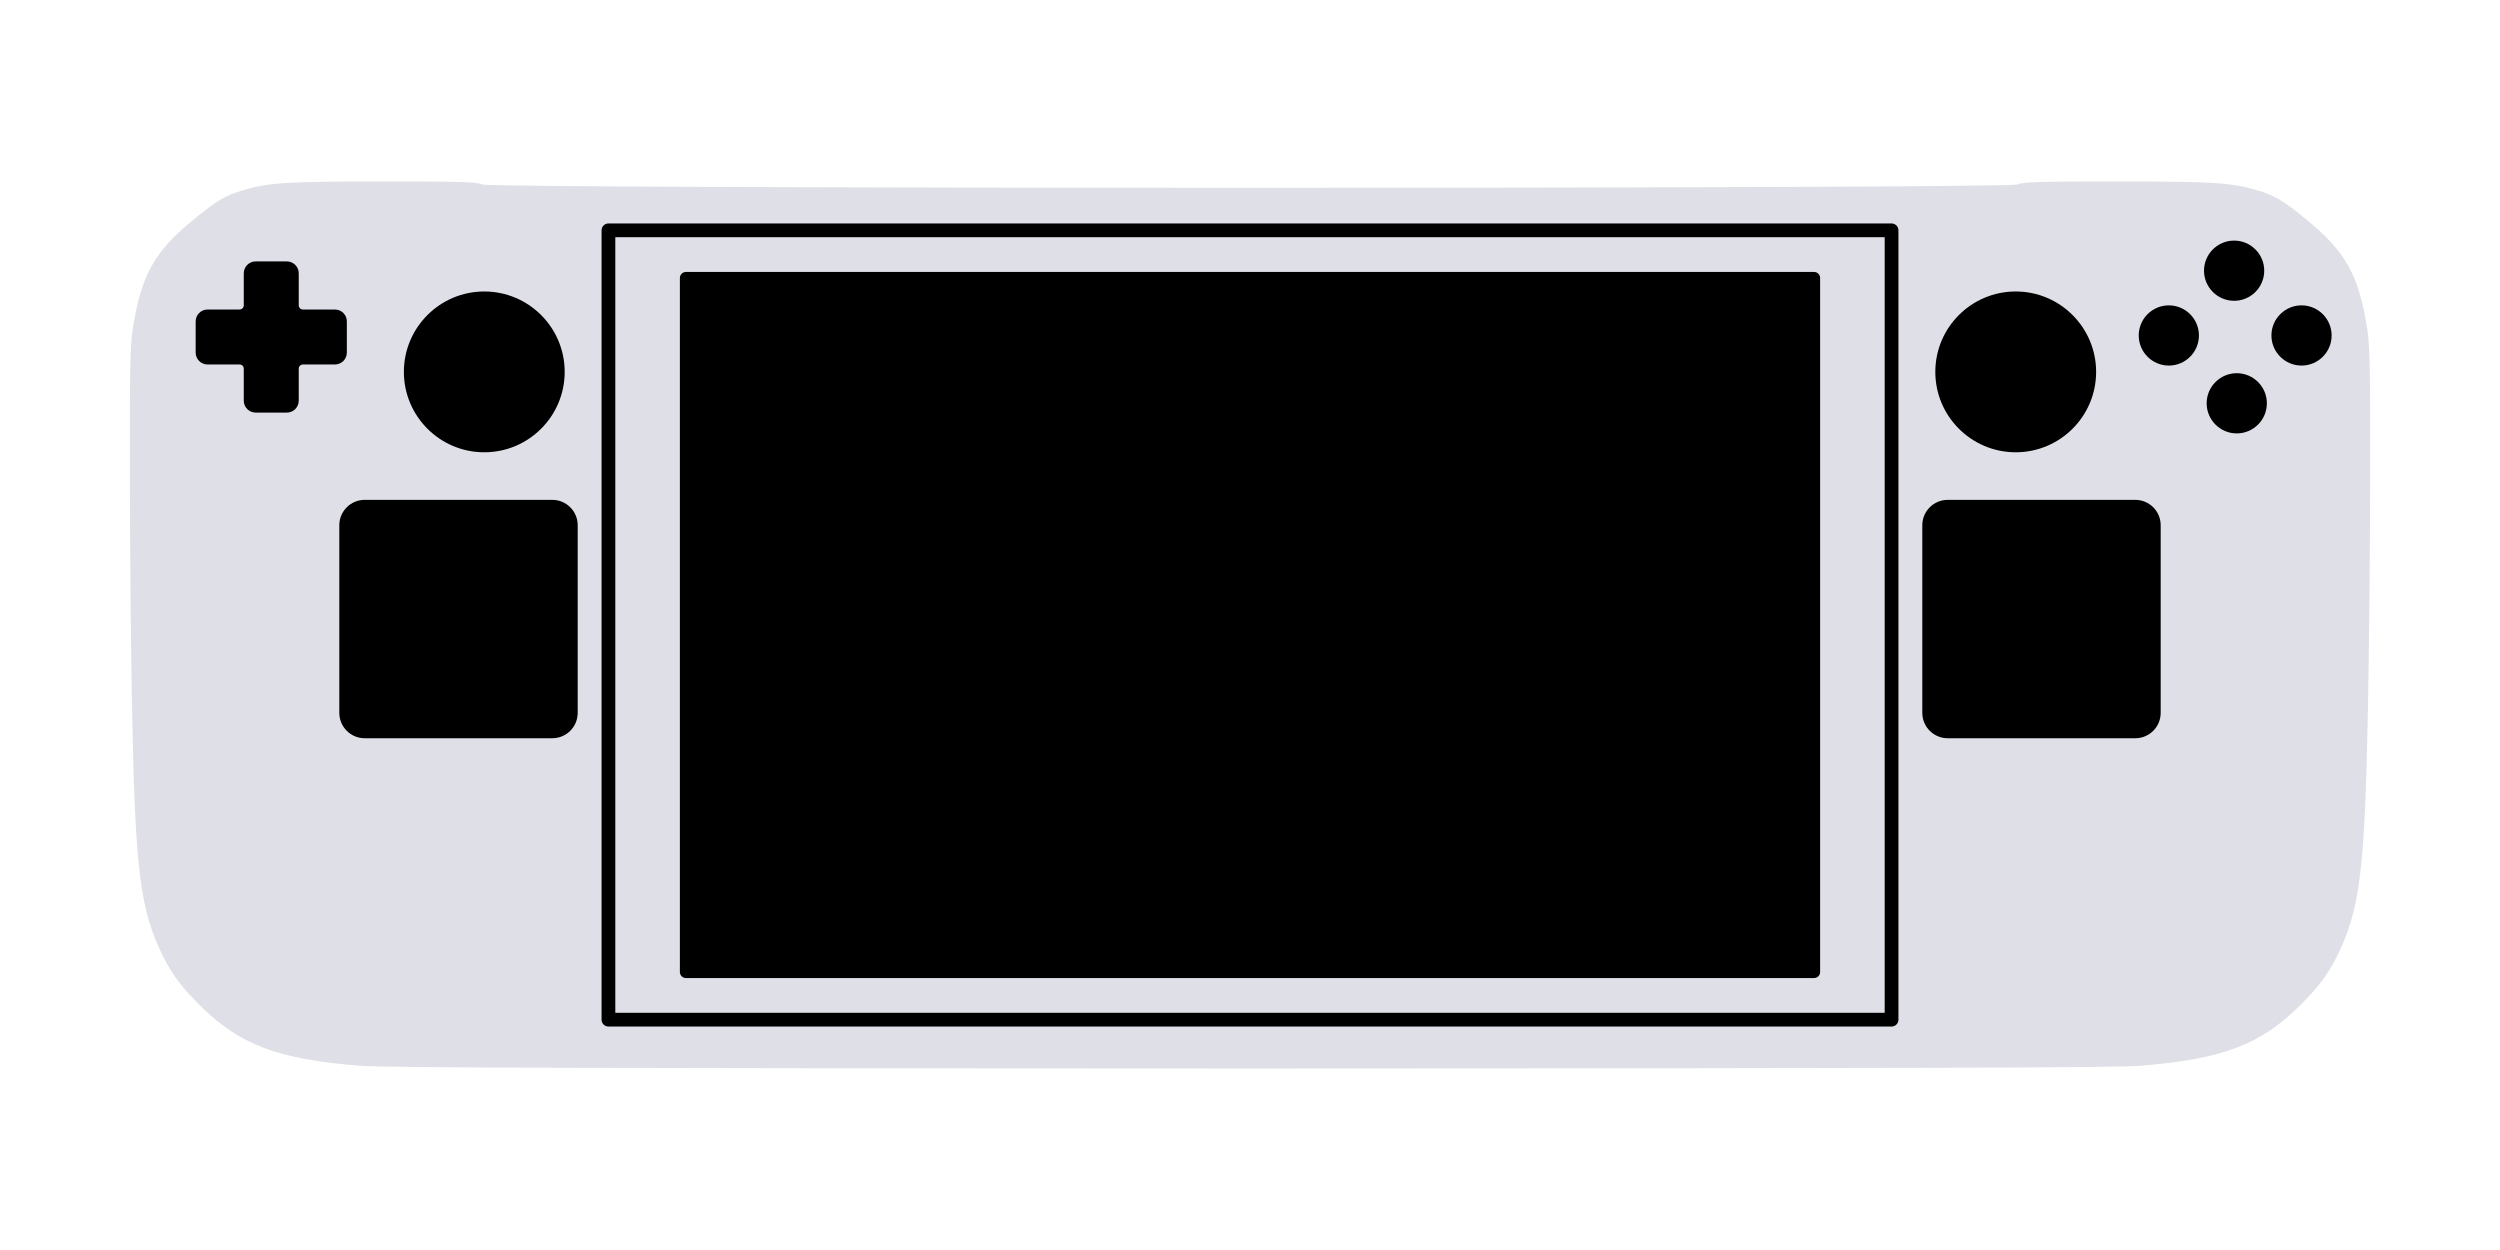
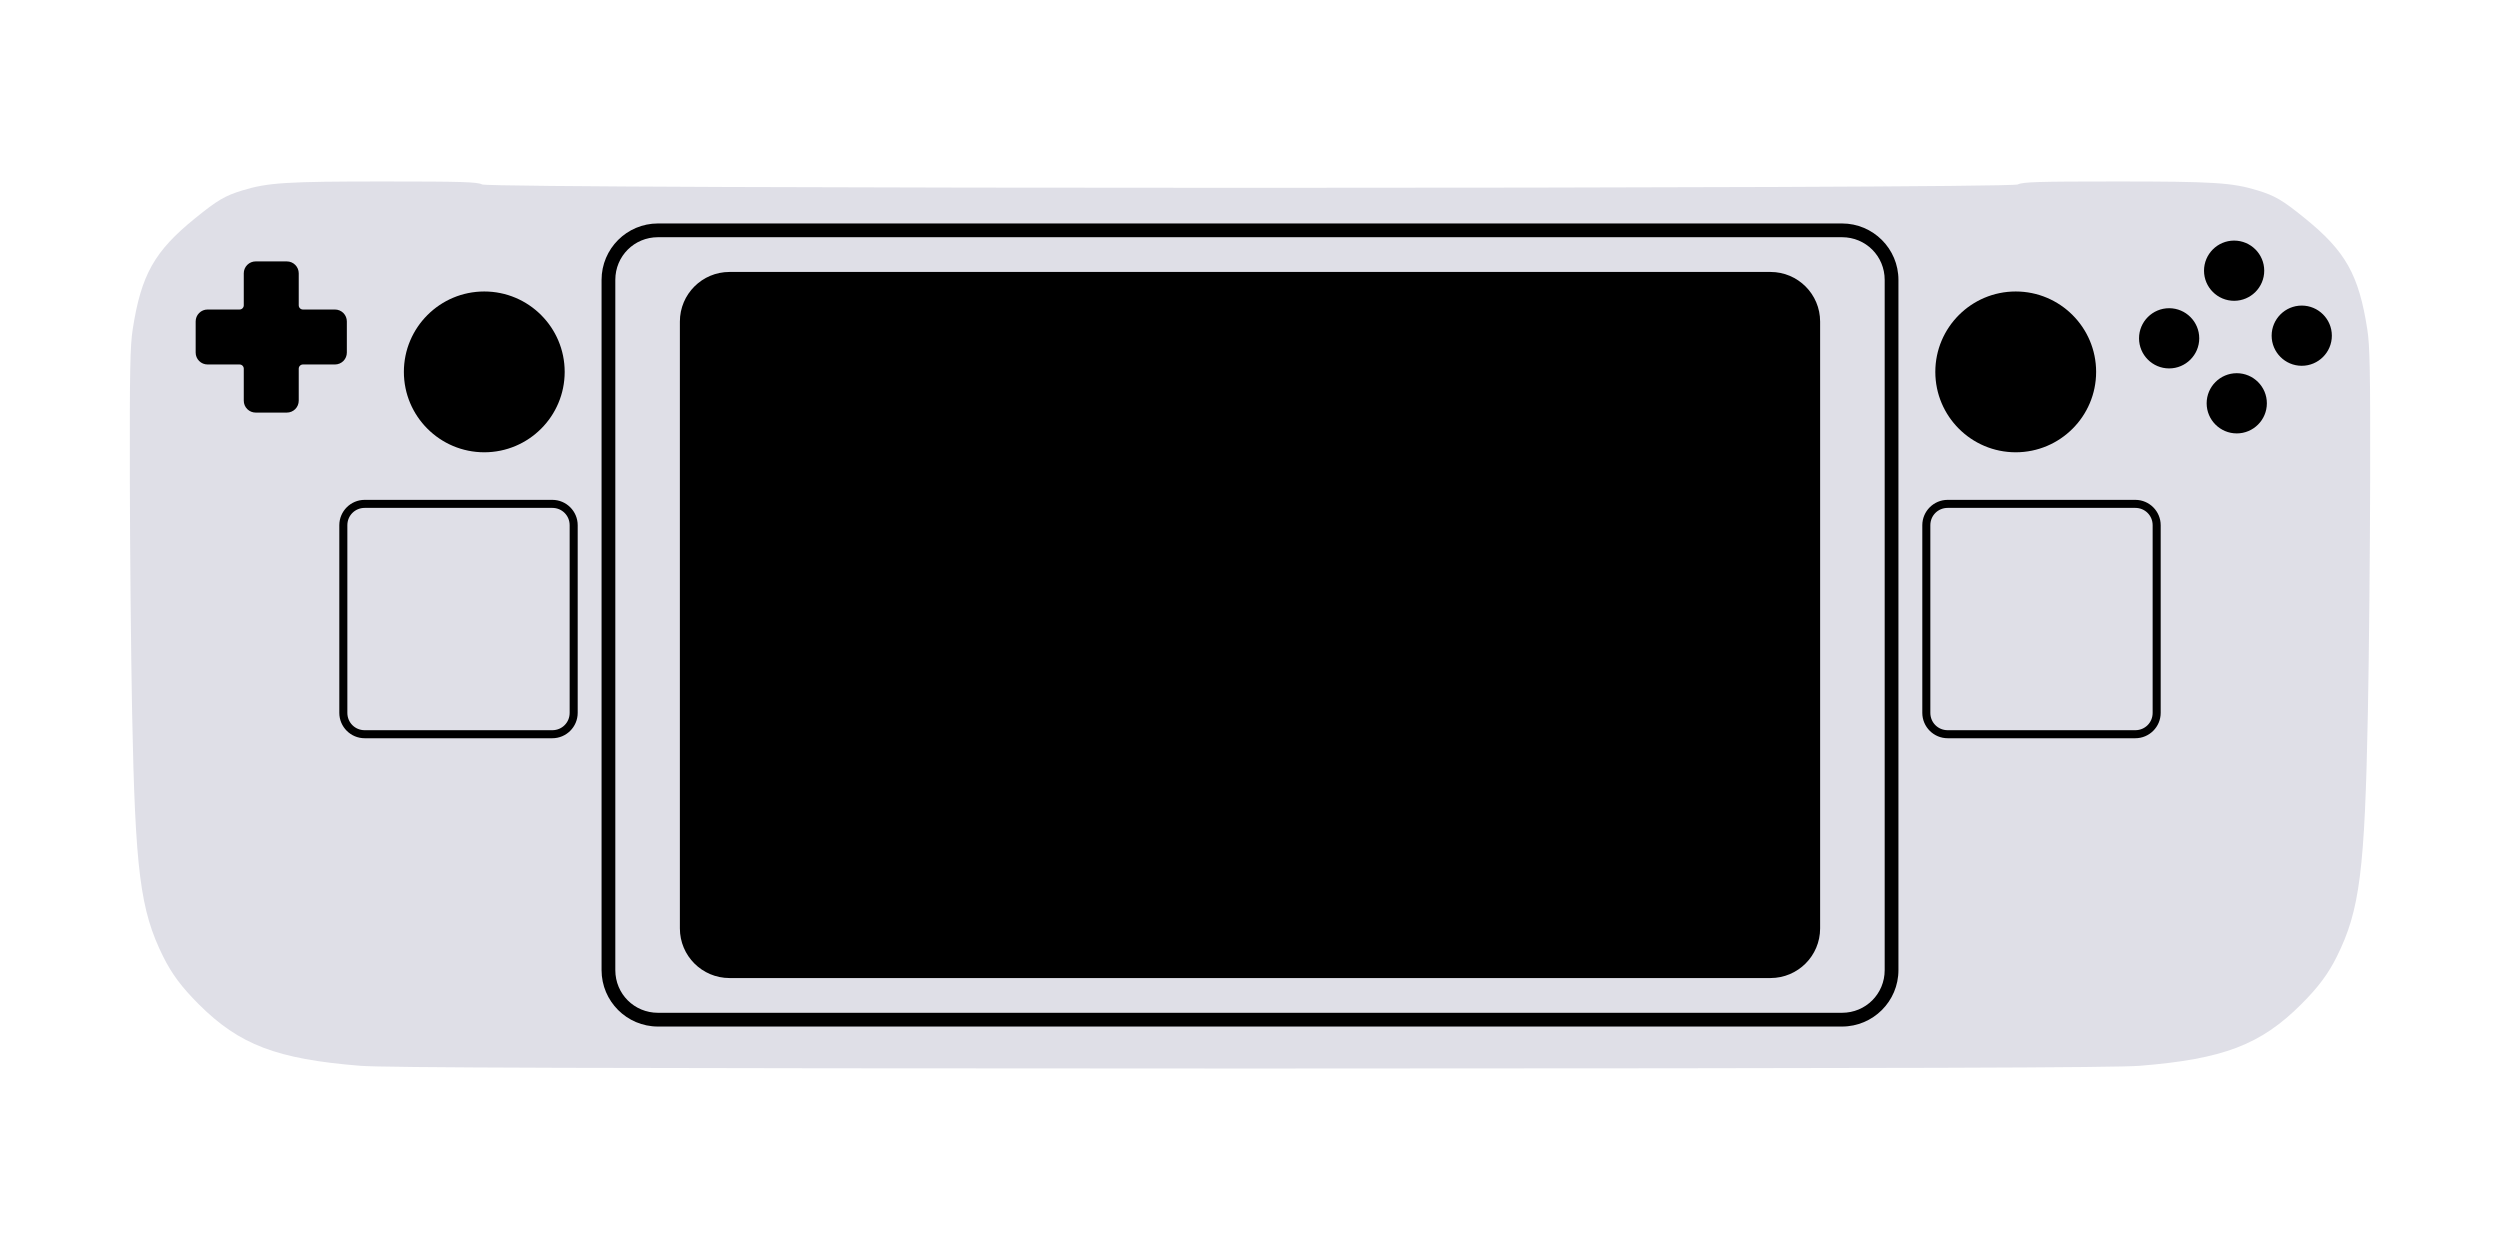
<svg xmlns="http://www.w3.org/2000/svg" xml:space="preserve" width="1000" height="500">
  <path d="M153.64 72.59c-39.215-.005-46.526.458-56.751 3.596-6.925 2.125-9.911 3.886-18.77 11.059-16.37 13.254-21.641 22.623-25.04 44.496-1.03 6.625-1.219 16.493-1.144 59.552.049 28.386.46 70.548.911 93.694 1.24 63.495 3.232 79.155 12.432 97.664 3.437 6.916 7.4 12.228 14.185 19.013 16.254 16.253 31.21 21.962 64.593 24.65 9.656.778 87.598 1.018 353.813 1.096h4.261c266.216-.078 344.158-.318 353.814-1.095 33.384-2.69 48.34-8.398 64.593-24.651 6.784-6.785 10.748-12.097 14.185-19.013 9.2-18.51 11.191-34.169 12.432-97.664.452-23.146.862-65.308.911-93.694.075-43.059-.115-52.927-1.144-59.552-3.399-21.873-8.67-31.242-25.04-44.496-8.859-7.173-11.845-8.934-18.77-11.059-10.225-3.138-17.536-3.602-56.75-3.596-31.22.004-37.297.188-39.219 1.19-3.45 1.8-610.83 1.802-614.284 0-1.922-1.002-7.999-1.186-39.218-1.19" style="fill:#dfdfe7;fill-rule:evenodd;stroke:none;stroke-width:4.398;stroke-linecap:round;stroke-miterlimit:7;paint-order:stroke markers fill;fill-opacity:1" />
-   <path d="M806.29 116.592c-17.747 0-32.163 14.416-32.163 32.162s14.416 32.162 32.162 32.162 32.162-14.416 32.162-32.162-14.416-32.162-32.162-32.162" style="baseline-shift:baseline;display:inline;overflow:visible;opacity:1;vector-effect:none;stop-color:#000;stop-opacity:1" />
-   <path d="M779.068 199.943c-5.593 0-10.146 4.553-10.146 10.147v75.058c0 5.594 4.553 10.147 10.146 10.147h75.06c5.594 0 10.147-4.553 10.147-10.147V210.09c0-5.594-4.553-10.147-10.146-10.147z" style="baseline-shift:baseline;display:inline;overflow:visible;opacity:1;vector-effect:none;fill-rule:evenodd;stroke-linecap:round;stroke-miterlimit:7;paint-order:stroke markers fill;stop-color:#000;stop-opacity:1" />
-   <path d="M-220.932 199.943c-5.593 0-10.146 4.553-10.146 10.147v75.058c0 5.594 4.553 10.147 10.146 10.147h75.06c5.594 0 10.147-4.553 10.147-10.147V210.09c0-5.594-4.553-10.147-10.146-10.147z" style="baseline-shift:baseline;display:inline;overflow:visible;opacity:1;vector-effect:none;fill-rule:evenodd;stroke-linecap:round;stroke-miterlimit:7;paint-order:stroke markers fill;stop-color:#000;stop-opacity:1" transform="scale(-1 1)" />
-   <path d="M893.65 96.235c-6.641 0-12.043 5.401-12.043 12.043s5.402 12.042 12.043 12.042c6.642 0 12.042-5.4 12.042-12.042s-5.4-12.043-12.042-12.043m-26.118 25.908c-6.641 0-12.043 5.401-12.043 12.043s5.402 12.043 12.043 12.043c6.642 0 12.042-5.402 12.042-12.043 0-6.642-5.4-12.043-12.042-12.043m53.079 0c-6.643 0-12.043 5.4-12.043 12.042s5.401 12.043 12.043 12.043 12.04-5.401 12.04-12.043-5.399-12.043-12.04-12.043m-25.908 27.137c-6.642 0-12.043 5.401-12.043 12.043s5.401 12.042 12.043 12.042 12.042-5.4 12.042-12.042-5.4-12.043-12.042-12.043" style="baseline-shift:baseline;display:inline;overflow:visible;vector-effect:none;fill:#000;fill-opacity:1;stroke-width:.516;stop-color:#000" />
-   <path d="M102.278 104.563a4.756 4.756 0 0 0-4.769 4.769v12.795a1.68 1.68 0 0 1-1.68 1.68H83.034a4.756 4.756 0 0 0-4.769 4.769v12.447a4.756 4.756 0 0 0 4.77 4.768h12.794a1.68 1.68 0 0 1 1.68 1.68v12.795a4.756 4.756 0 0 0 4.769 4.77h12.448a4.756 4.756 0 0 0 4.768-4.77v-12.794a1.68 1.68 0 0 1 1.68-1.68h12.797a4.756 4.756 0 0 0 4.766-4.769v-12.447a4.756 4.756 0 0 0-4.767-4.768h-12.797a1.68 1.68 0 0 1-1.68-1.68v-12.796a4.756 4.756 0 0 0-4.767-4.768z" style="fill:#000;fill-opacity:1;fill-rule:evenodd;stroke:none;stroke-width:2.022;stroke-miterlimit:7;paint-order:stroke markers fill" />
-   <rect width="513.249" height="315.732" x="243.375" y="92.134" rx="19.818" ry="0" style="fill:none;fill-opacity:1;fill-rule:evenodd;stroke:#000;stroke-width:5.5;stroke-linecap:square;stroke-linejoin:round;stroke-miterlimit:7;stroke-opacity:1;paint-order:stroke markers fill" />
-   <rect width="451.261" height="277.599" x="274.369" y="111.2" rx="17.425" ry="0" style="fill:#000;fill-opacity:1;fill-rule:evenodd;stroke:#000;stroke-width:4.836;stroke-linecap:square;stroke-linejoin:round;stroke-miterlimit:7;stroke-opacity:1;paint-order:stroke markers fill" />
-   <path d="M806.29 116.592c-17.747 0-32.163 14.416-32.163 32.162s14.416 32.162 32.162 32.162 32.162-14.416 32.162-32.162-14.416-32.162-32.162-32.162" style="baseline-shift:baseline;display:inline;overflow:visible;opacity:1;vector-effect:none;stop-color:#000;stop-opacity:1" transform="translate(-612.577)" />
+   <g style="fill:#000;fill-opacity:1">
+     <path d="M806.29 116.592c-17.747 0-32.163 14.416-32.163 32.162s14.416 32.162 32.162 32.162 32.162-14.416 32.162-32.162-14.416-32.162-32.162-32.162" style="baseline-shift:baseline;display:inline;overflow:visible;vector-effect:none;fill:#000;fill-opacity:1;stop-color:#000" />
+     <path d="M779.068 199.943c-5.593 0-10.146 4.553-10.146 10.147v75.058c0 5.594 4.553 10.147 10.146 10.147h75.06c5.594 0 10.147-4.553 10.147-10.147V210.09c0-5.594-4.553-10.147-10.146-10.147zm0 3.215h75.06c3.869 0 6.93 3.064 6.93 6.932v75.058c0 3.868-3.061 6.932-6.93 6.932h-75.06c-3.867 0-6.93-3.064-6.93-6.932V210.09c0-3.868 3.063-6.932 6.93-6.932M220.932 199.943c5.593 0 10.146 4.553 10.146 10.147v75.058c0 5.594-4.553 10.147-10.146 10.147h-75.06c-5.594 0-10.147-4.553-10.147-10.147V210.09c0-5.594 4.553-10.147 10.146-10.147zm0 3.215h-75.06c-3.869 0-6.93 3.064-6.93 6.932v75.058c0 3.868 3.061 6.932 6.93 6.932h75.06c3.867 0 6.93-3.064 6.93-6.932V210.09c0-3.868-3.063-6.932-6.93-6.932" style="baseline-shift:baseline;display:inline;overflow:visible;vector-effect:none;fill:#000;fill-opacity:1;fill-rule:evenodd;stroke-linecap:round;stroke-miterlimit:7;paint-order:stroke markers fill;stop-color:#000" />
+     <path d="M102.278 104.563a4.756 4.756 0 0 0-4.769 4.769v12.795a1.68 1.68 0 0 1-1.68 1.68H83.034a4.756 4.756 0 0 0-4.769 4.769v12.447a4.756 4.756 0 0 0 4.77 4.768h12.794a1.68 1.68 0 0 1 1.68 1.68v12.795a4.756 4.756 0 0 0 4.769 4.77h12.448a4.756 4.756 0 0 0 4.768-4.77v-12.794a1.68 1.68 0 0 1 1.68-1.68h12.797a4.756 4.756 0 0 0 4.766-4.769v-12.447a4.756 4.756 0 0 0-4.767-4.768h-12.797a1.68 1.68 0 0 1-1.68-1.68v-12.796a4.756 4.756 0 0 0-4.767-4.768z" style="fill:#000;fill-opacity:1;fill-rule:evenodd;stroke:none;stroke-width:2.022;stroke-miterlimit:7;paint-order:stroke markers fill" />
+     <path d="M263.193 89.385c-12.455 0-22.568 10.111-22.568 22.566V388.05c0 12.455 10.113 22.566 22.568 22.566h473.614c12.455 0 22.568-10.111 22.568-22.566V111.95c0-12.455-10.113-22.566-22.568-22.566zm0 5.5h473.614c9.503 0 17.066 7.563 17.066 17.066V388.05c0 9.503-7.563 17.066-17.066 17.066H263.193c-9.503 0-17.068-7.563-17.068-17.066V111.95c0-9.503 7.565-17.066 17.068-17.066" style="baseline-shift:baseline;display:inline;overflow:visible;vector-effect:none;fill:#000;fill-opacity:1;fill-rule:evenodd;stroke-linecap:square;stroke-linejoin:round;stroke-miterlimit:7;paint-order:stroke markers fill;stop-color:#000" />
+     <path d="M291.795 108.781c-10.951 0-19.844 8.893-19.844 19.844v242.748c0 10.951 8.893 19.844 19.844 19.844h416.41c10.951 0 19.844-8.893 19.844-19.844V128.625c0-10.951-8.893-19.844-19.844-19.844z" style="baseline-shift:baseline;display:inline;overflow:visible;vector-effect:none;fill:#000;fill-opacity:1;fill-rule:evenodd;stroke-linecap:square;stroke-linejoin:round;stroke-miterlimit:7;paint-order:stroke markers fill;stop-color:#000" />
+     <path d="M193.713 116.592c-17.747 0-32.163 14.416-32.163 32.162s14.416 32.162 32.162 32.162 32.162-14.416 32.162-32.162-14.416-32.162-32.162-32.162" style="baseline-shift:baseline;display:inline;overflow:visible;vector-effect:none;fill:#000;fill-opacity:1;stop-color:#000" />
+     <g style="fill:#000;fill-opacity:1">
+       <g style="fill:#000;fill-opacity:1">
+         <path d="M894.703 149.279c-6.642 0-12.043 5.401-12.043 12.043s5.401 12.042 12.043 12.042 12.042-5.4 12.042-12.042-5.4-12.043-12.042-12.043M893.65 96.235c-6.641 0-12.043 5.401-12.043 12.043s5.402 12.042 12.043 12.042c6.642 0 12.042-5.4 12.042-12.042s-5.4-12.043-12.042-12.043" style="baseline-shift:baseline;display:inline;overflow:visible;vector-effect:none;fill:#000;fill-opacity:1;stroke-width:.516;stop-color:#000" />
+       </g>
+       <g style="fill:#000;fill-opacity:1">
+         <path d="M894.703 149.279c-6.642 0-12.043 5.401-12.043 12.043s5.401 12.042 12.043 12.042 12.042-5.4 12.042-12.042-5.4-12.043-12.042-12.043M893.65 96.235c-6.641 0-12.043 5.401-12.043 12.043s5.402 12.042 12.043 12.042c6.642 0 12.042-5.4 12.042-12.042s-5.4-12.043-12.042-12.043" style="baseline-shift:baseline;display:inline;overflow:visible;vector-effect:none;fill:#000;fill-opacity:1;stroke-width:.516;stop-color:#000" transform="rotate(90 894.176 134.8)" />
+       </g>
+     </g>
+   </g>
</svg>
